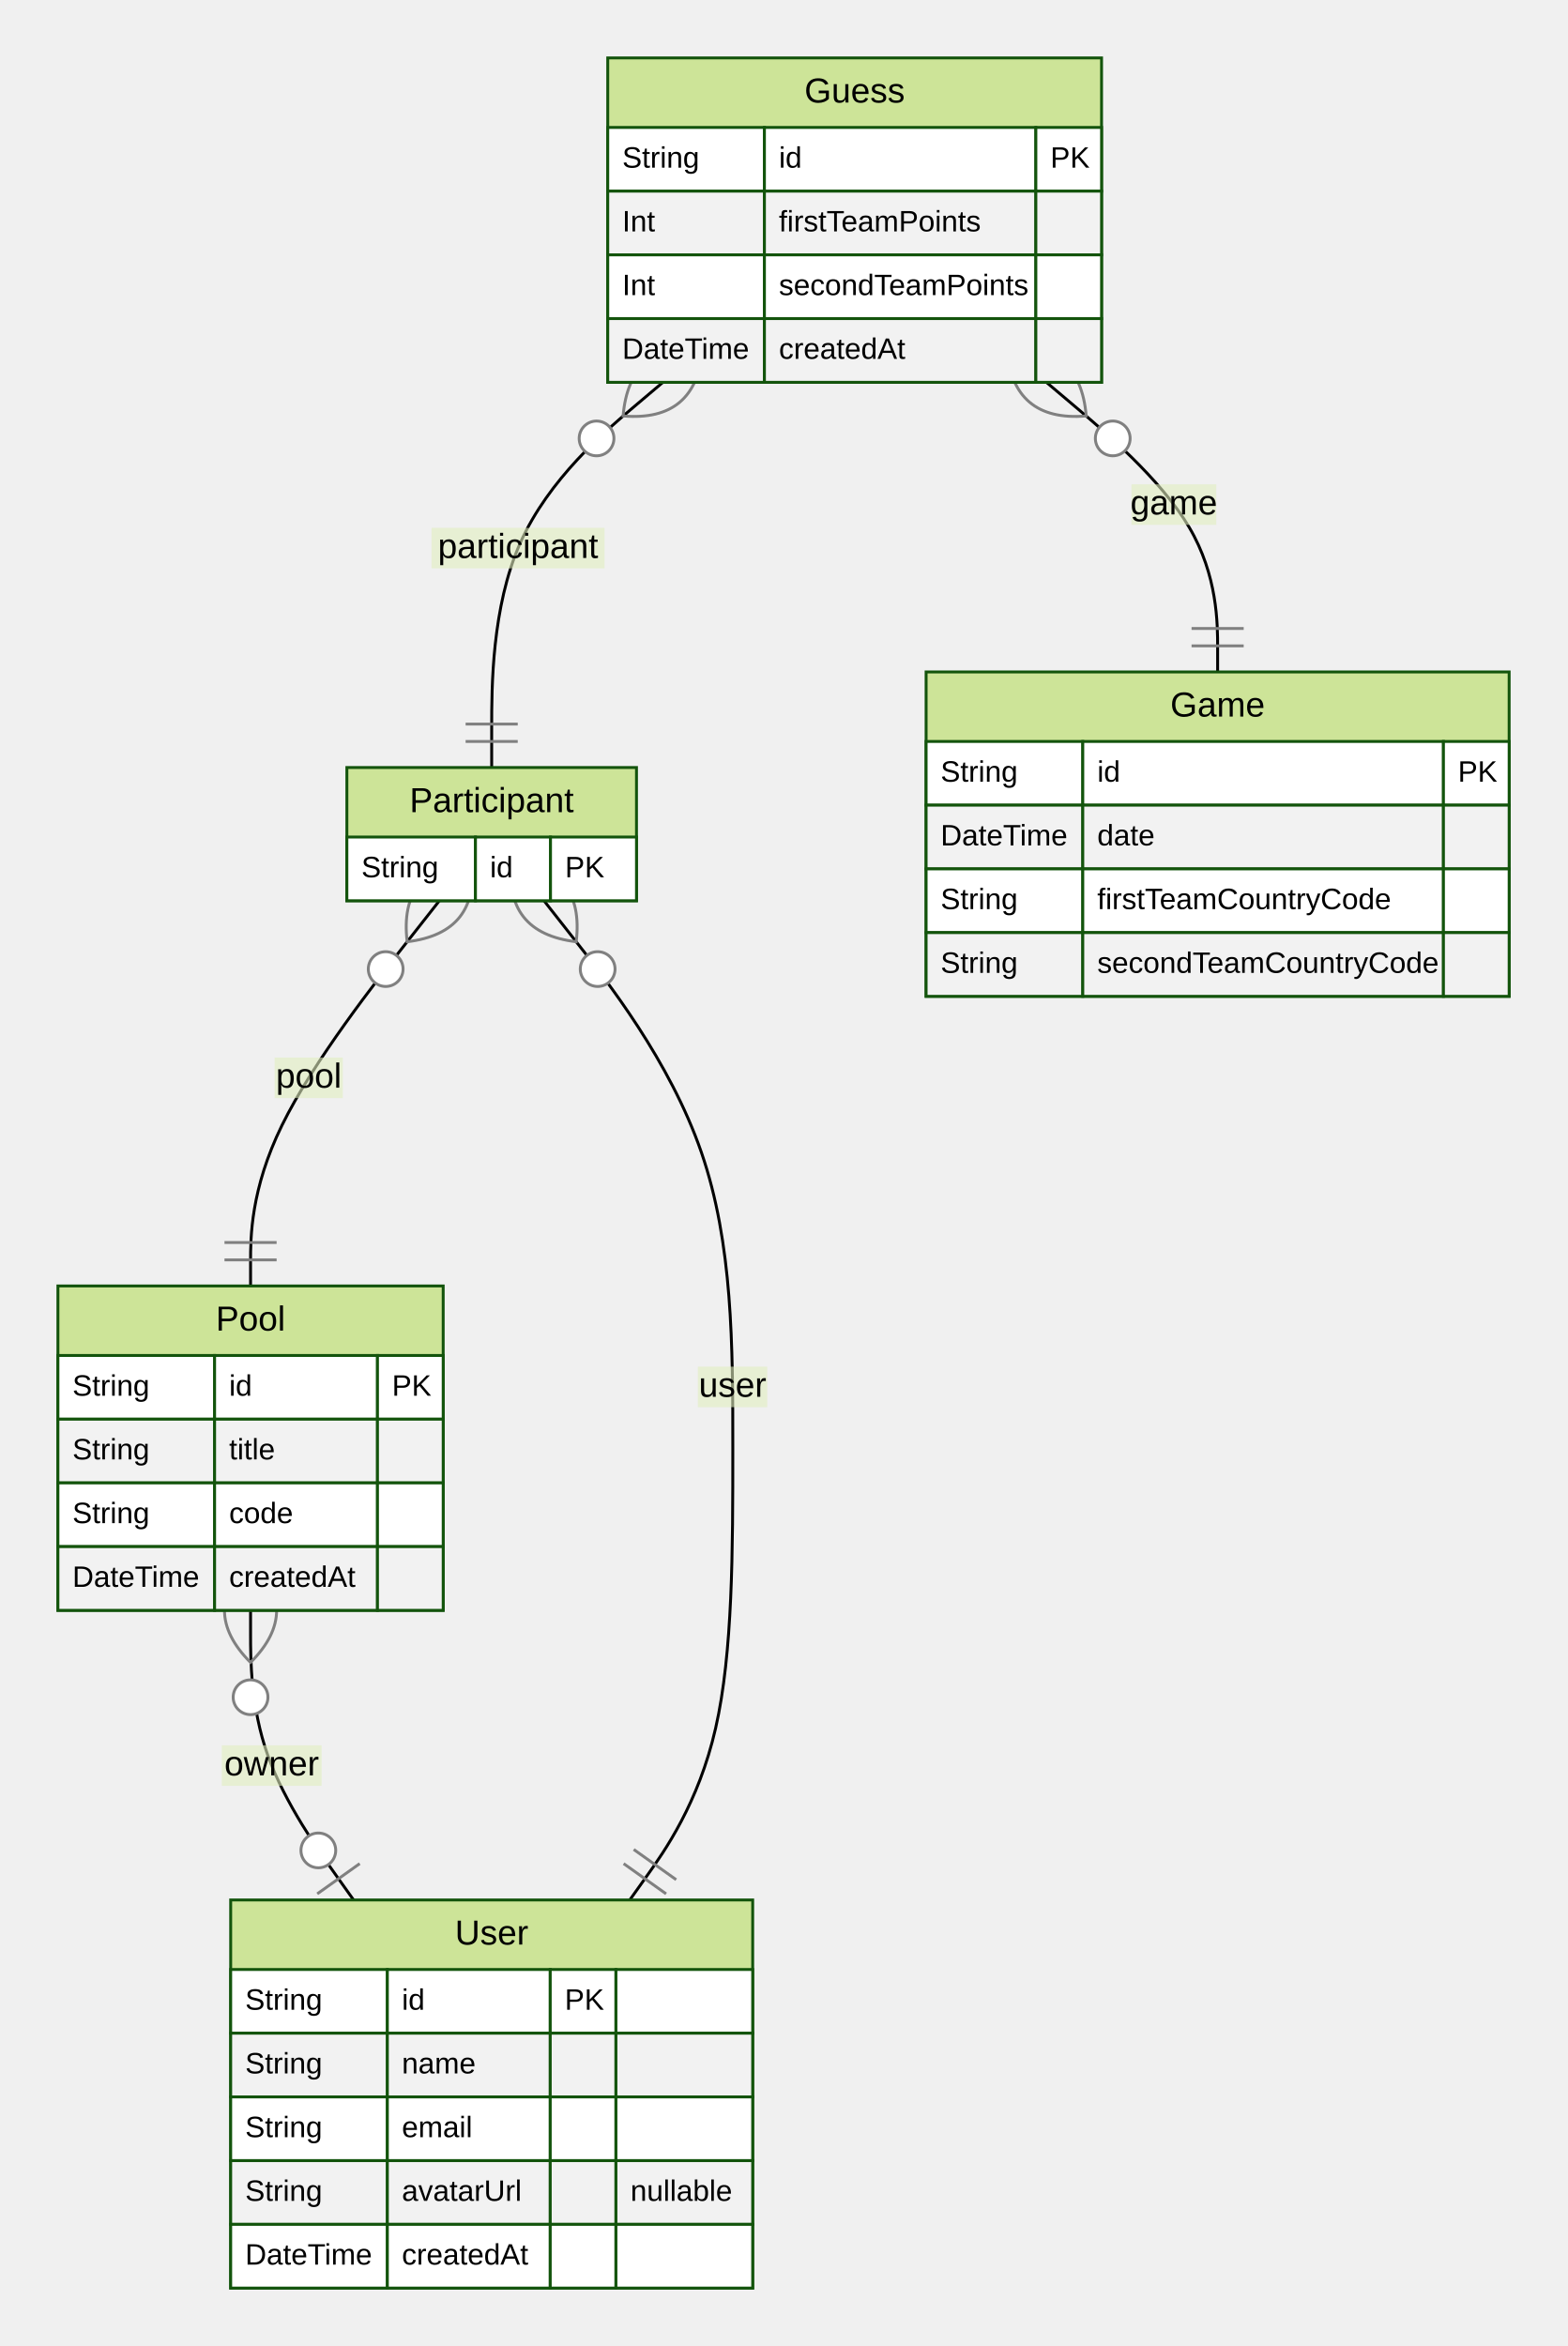
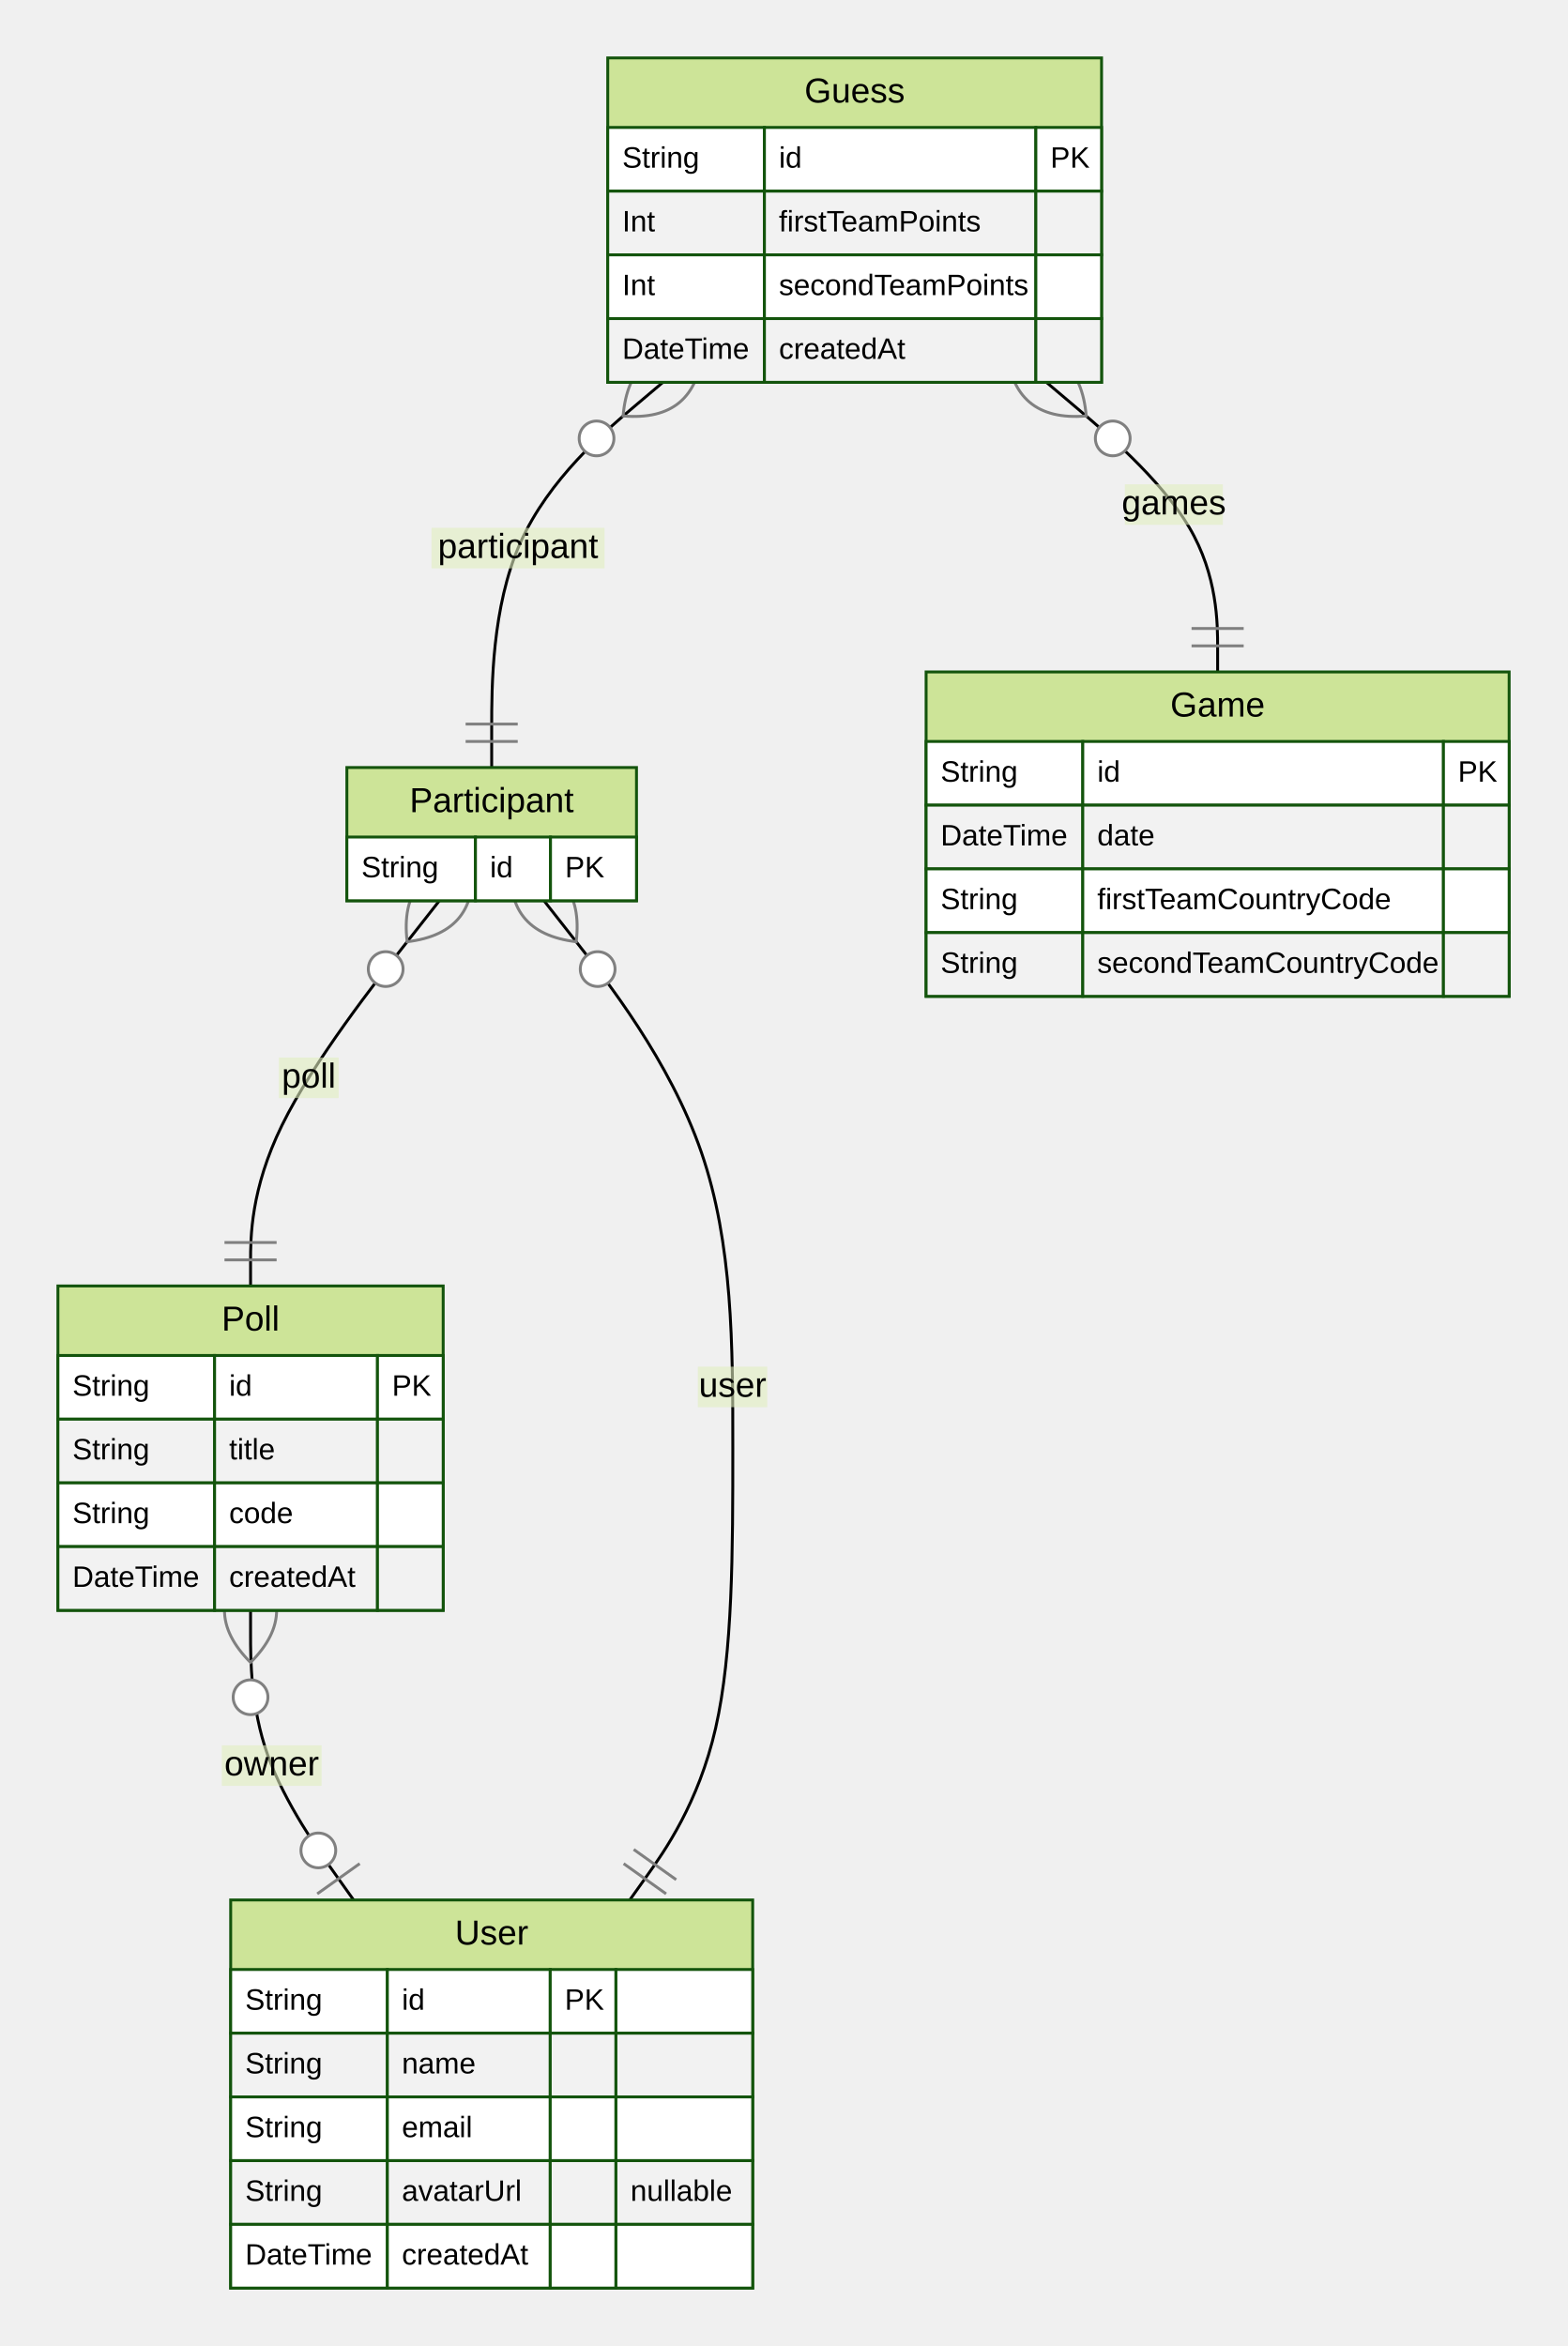
<svg xmlns="http://www.w3.org/2000/svg" aria-labelledby="chart-title-mermaid-0 chart-desc-mermaid-0" role="img" viewBox="0 0 541.082 810" style="max-width: 541.082px; background-color: white;" width="100%" id="mermaid-0">
  <style>#mermaid-0 {font-family:"trebuchet ms",verdana,arial,sans-serif;font-size:16px;fill:#000000;}#mermaid-0 .error-icon{fill:#552222;}#mermaid-0 .error-text{fill:#552222;stroke:#552222;}#mermaid-0 .edge-thickness-normal{stroke-width:2px;}#mermaid-0 .edge-thickness-thick{stroke-width:3.5px;}#mermaid-0 .edge-pattern-solid{stroke-dasharray:0;}#mermaid-0 .edge-pattern-dashed{stroke-dasharray:3;}#mermaid-0 .edge-pattern-dotted{stroke-dasharray:2;}#mermaid-0 .marker{fill:#000000;stroke:#000000;}#mermaid-0 .marker.cross{stroke:#000000;}#mermaid-0 svg{font-family:"trebuchet ms",verdana,arial,sans-serif;font-size:16px;}#mermaid-0 .entityBox{fill:#cde498;stroke:#13540c;}#mermaid-0 .attributeBoxOdd{fill:#ffffff;stroke:#13540c;}#mermaid-0 .attributeBoxEven{fill:#f2f2f2;stroke:#13540c;}#mermaid-0 .relationshipLabelBox{fill:hsl(78.158, 58.462%, 84.51%);opacity:0.7;background-color:hsl(78.158, 58.462%, 84.51%);}#mermaid-0 .relationshipLabelBox rect{opacity:0.5;}#mermaid-0 .relationshipLine{stroke:#000000;}#mermaid-0 :root{--mermaid-font-family:"trebuchet ms",verdana,arial,sans-serif;}</style>
  <g />
  <defs>
    <marker orient="auto" markerHeight="18" markerWidth="18" refY="9" refX="0" id="ONLY_ONE_START">
      <path d="M9,0 L9,18 M15,0 L15,18" fill="none" stroke="gray" />
    </marker>
  </defs>
  <defs>
    <marker orient="auto" markerHeight="18" markerWidth="18" refY="9" refX="18" id="ONLY_ONE_END">
      <path d="M3,0 L3,18 M9,0 L9,18" fill="none" stroke="gray" />
    </marker>
  </defs>
  <defs>
    <marker orient="auto" markerHeight="18" markerWidth="30" refY="9" refX="0" id="ZERO_OR_ONE_START">
      <circle r="6" cy="9" cx="21" fill="white" stroke="gray" />
      <path d="M9,0 L9,18" fill="none" stroke="gray" />
    </marker>
  </defs>
  <defs>
    <marker orient="auto" markerHeight="18" markerWidth="30" refY="9" refX="30" id="ZERO_OR_ONE_END">
      <circle r="6" cy="9" cx="9" fill="white" stroke="gray" />
      <path d="M21,0 L21,18" fill="none" stroke="gray" />
    </marker>
  </defs>
  <defs>
    <marker orient="auto" markerHeight="36" markerWidth="45" refY="18" refX="18" id="ONE_OR_MORE_START">
      <path d="M0,18 Q 18,0 36,18 Q 18,36 0,18 M42,9 L42,27" fill="none" stroke="gray" />
    </marker>
  </defs>
  <defs>
    <marker orient="auto" markerHeight="36" markerWidth="45" refY="18" refX="27" id="ONE_OR_MORE_END">
      <path d="M3,9 L3,27 M9,18 Q27,0 45,18 Q27,36 9,18" fill="none" stroke="gray" />
    </marker>
  </defs>
  <defs>
    <marker orient="auto" markerHeight="36" markerWidth="57" refY="18" refX="18" id="ZERO_OR_MORE_START">
      <circle r="6" cy="18" cx="48" fill="white" stroke="gray" />
      <path d="M0,18 Q18,0 36,18 Q18,36 0,18" fill="none" stroke="gray" />
    </marker>
  </defs>
  <defs>
    <marker orient="auto" markerHeight="36" markerWidth="57" refY="18" refX="39" id="ZERO_OR_MORE_END">
      <circle r="6" cy="18" cx="9" fill="white" stroke="gray" />
      <path d="M21,18 Q39,0 57,18 Q39,36 21,18" fill="none" stroke="gray" />
    </marker>
  </defs>
  <path marker-start="url(#ZERO_OR_MORE_START)" marker-end="url(#ZERO_OR_ONE_END)" fill="none" stroke="gray" d="M86.513,556L86.513,564.333C86.513,572.667,86.513,589.333,92.443,606C98.373,622.667,110.233,639.333,116.163,647.667L122.093,656" class="er relationshipLine" />
  <path marker-start="url(#ZERO_OR_MORE_START)" marker-end="url(#ONLY_ONE_END)" fill="none" stroke="gray" d="M187.835,311L198.7,324.833C209.565,338.667,231.296,366.333,242.161,397.833C253.026,429.333,253.026,464.667,253.026,500C253.026,535.333,253.026,570.667,247.096,596.667C241.167,622.667,229.307,639.333,223.377,647.667L217.447,656" class="er relationshipLine" />
  <path marker-start="url(#ZERO_OR_MORE_START)" marker-end="url(#ONLY_ONE_END)" fill="none" stroke="gray" d="M151.705,311L140.839,324.833C129.974,338.667,108.244,366.333,97.378,388.5C86.513,410.667,86.513,427.333,86.513,435.667L86.513,444" class="er relationshipLine" />
  <path marker-start="url(#ZERO_OR_MORE_START)" marker-end="url(#ONLY_ONE_END)" fill="none" stroke="gray" d="M228.887,132L219.034,140.333C209.181,148.667,189.476,165.333,179.623,187.5C169.77,209.667,169.77,237.333,169.77,251.167L169.77,265" class="er relationshipLine" />
  <path marker-start="url(#ZERO_OR_MORE_START)" marker-end="url(#ONLY_ONE_END)" fill="none" stroke="gray" d="M361.309,132L371.162,140.333C381.015,148.667,400.72,165.333,410.573,182C420.426,198.667,420.426,215.333,420.426,223.667L420.426,232" class="er relationshipLine" />
-   <g transform="translate(20,444 )" id="Pool">
+   <g transform="translate(20,444 )" id="Poll">
    <rect height="112" width="133.026" y="0" x="0" stroke="gray" fill-opacity="100%" fill="honeydew" class="er entityBox" />
-     <text transform="translate(66.51321,12)" style="font-family: &quot;trebuchet ms&quot;, verdana, arial, sans-serif;; font-size: 12px" text-anchor="middle" dominant-baseline="middle" y="0" x="0" id="entity-Pool" class="er entityLabel">Pool</text>
-     <rect height="22" width="54.096" y="24" x="0" stroke="gray" fill-opacity="100%" fill="honeydew" class="er attributeBoxOdd" />
-     <text transform="translate(5,35)" style="font-family: &quot;trebuchet ms&quot;, verdana, arial, sans-serif;; font-size: 10.2px" text-anchor="left" dominant-baseline="middle" y="0" x="0" id="entity-Pool-attr-1-type" class="er entityLabel">String</text>
+     <text transform="translate(66.51321,12)" style="font-family: &quot;trebuchet ms&quot;, verdana, arial, sans-serif;; font-size: 12px" text-anchor="middle" dominant-baseline="middle" y="0" x="0" id="entity-Poll" class="er entityLabel">Poll</text>
+     <rect height="22" width="54.096" y="24" x="0" stroke="gray" fill-opacity="100%" fill="honeydew" class="er attributeBoxOdd" />
+     <text transform="translate(5,35)" style="font-family: &quot;trebuchet ms&quot;, verdana, arial, sans-serif;; font-size: 10.2px" text-anchor="left" dominant-baseline="middle" y="0" x="0" id="entity-Poll-attr-1-type" class="er entityLabel">String</text>
    <rect height="22" width="56.243" y="24" x="54.096" stroke="gray" fill-opacity="100%" fill="honeydew" class="er attributeBoxOdd" />
-     <text transform="translate(59.09555,35)" style="font-family: &quot;trebuchet ms&quot;, verdana, arial, sans-serif;; font-size: 10.2px" text-anchor="left" dominant-baseline="middle" y="0" x="0" id="entity-Pool-attr-1-name" class="er entityLabel">id</text>
+     <text transform="translate(59.09555,35)" style="font-family: &quot;trebuchet ms&quot;, verdana, arial, sans-serif;; font-size: 10.2px" text-anchor="left" dominant-baseline="middle" y="0" x="0" id="entity-Poll-attr-1-name" class="er entityLabel">id</text>
    <rect height="22" width="22.688" y="24" x="110.339" stroke="gray" fill-opacity="100%" fill="honeydew" class="er attributeBoxOdd" />
-     <text transform="translate(115.3387,35)" style="font-family: &quot;trebuchet ms&quot;, verdana, arial, sans-serif;; font-size: 10.2px" text-anchor="left" dominant-baseline="middle" y="0" x="0" id="entity-Pool-attr-1-key" class="er entityLabel">PK</text>
-     <rect height="22" width="54.096" y="46" x="0" stroke="gray" fill-opacity="100%" fill="honeydew" class="er attributeBoxEven" />
-     <text transform="translate(5,57)" style="font-family: &quot;trebuchet ms&quot;, verdana, arial, sans-serif;; font-size: 10.2px" text-anchor="left" dominant-baseline="middle" y="0" x="0" id="entity-Pool-attr-2-type" class="er entityLabel">String</text>
+     <text transform="translate(115.3387,35)" style="font-family: &quot;trebuchet ms&quot;, verdana, arial, sans-serif;; font-size: 10.2px" text-anchor="left" dominant-baseline="middle" y="0" x="0" id="entity-Poll-attr-1-key" class="er entityLabel">PK</text>
+     <rect height="22" width="54.096" y="46" x="0" stroke="gray" fill-opacity="100%" fill="honeydew" class="er attributeBoxEven" />
+     <text transform="translate(5,57)" style="font-family: &quot;trebuchet ms&quot;, verdana, arial, sans-serif;; font-size: 10.2px" text-anchor="left" dominant-baseline="middle" y="0" x="0" id="entity-Poll-attr-2-type" class="er entityLabel">String</text>
    <rect height="22" width="56.243" y="46" x="54.096" stroke="gray" fill-opacity="100%" fill="honeydew" class="er attributeBoxEven" />
-     <text transform="translate(59.09555,57)" style="font-family: &quot;trebuchet ms&quot;, verdana, arial, sans-serif;; font-size: 10.2px" text-anchor="left" dominant-baseline="middle" y="0" x="0" id="entity-Pool-attr-2-name" class="er entityLabel">title</text>
+     <text transform="translate(59.09555,57)" style="font-family: &quot;trebuchet ms&quot;, verdana, arial, sans-serif;; font-size: 10.2px" text-anchor="left" dominant-baseline="middle" y="0" x="0" id="entity-Poll-attr-2-name" class="er entityLabel">title</text>
    <rect height="22" width="22.688" y="46" x="110.339" stroke="gray" fill-opacity="100%" fill="honeydew" class="er attributeBoxEven" />
-     <text transform="translate(115.3387,57)" style="font-family: &quot;trebuchet ms&quot;, verdana, arial, sans-serif;; font-size: 10.2px" text-anchor="left" dominant-baseline="middle" y="0" x="0" id="entity-Pool-attr-2-key" class="er entityLabel" />
-     <rect height="22" width="54.096" y="68" x="0" stroke="gray" fill-opacity="100%" fill="honeydew" class="er attributeBoxOdd" />
-     <text transform="translate(5,79)" style="font-family: &quot;trebuchet ms&quot;, verdana, arial, sans-serif;; font-size: 10.2px" text-anchor="left" dominant-baseline="middle" y="0" x="0" id="entity-Pool-attr-3-type" class="er entityLabel">String</text>
+     <text transform="translate(115.3387,57)" style="font-family: &quot;trebuchet ms&quot;, verdana, arial, sans-serif;; font-size: 10.2px" text-anchor="left" dominant-baseline="middle" y="0" x="0" id="entity-Poll-attr-2-key" class="er entityLabel" />
+     <rect height="22" width="54.096" y="68" x="0" stroke="gray" fill-opacity="100%" fill="honeydew" class="er attributeBoxOdd" />
+     <text transform="translate(5,79)" style="font-family: &quot;trebuchet ms&quot;, verdana, arial, sans-serif;; font-size: 10.2px" text-anchor="left" dominant-baseline="middle" y="0" x="0" id="entity-Poll-attr-3-type" class="er entityLabel">String</text>
    <rect height="22" width="56.243" y="68" x="54.096" stroke="gray" fill-opacity="100%" fill="honeydew" class="er attributeBoxOdd" />
-     <text transform="translate(59.09555,79)" style="font-family: &quot;trebuchet ms&quot;, verdana, arial, sans-serif;; font-size: 10.2px" text-anchor="left" dominant-baseline="middle" y="0" x="0" id="entity-Pool-attr-3-name" class="er entityLabel">code</text>
+     <text transform="translate(59.09555,79)" style="font-family: &quot;trebuchet ms&quot;, verdana, arial, sans-serif;; font-size: 10.2px" text-anchor="left" dominant-baseline="middle" y="0" x="0" id="entity-Poll-attr-3-name" class="er entityLabel">code</text>
    <rect height="22" width="22.688" y="68" x="110.339" stroke="gray" fill-opacity="100%" fill="honeydew" class="er attributeBoxOdd" />
-     <text transform="translate(115.3387,79)" style="font-family: &quot;trebuchet ms&quot;, verdana, arial, sans-serif;; font-size: 10.2px" text-anchor="left" dominant-baseline="middle" y="0" x="0" id="entity-Pool-attr-3-key" class="er entityLabel" />
-     <rect height="22" width="54.096" y="90" x="0" stroke="gray" fill-opacity="100%" fill="honeydew" class="er attributeBoxEven" />
-     <text transform="translate(5,101)" style="font-family: &quot;trebuchet ms&quot;, verdana, arial, sans-serif;; font-size: 10.2px" text-anchor="left" dominant-baseline="middle" y="0" x="0" id="entity-Pool-attr-4-type" class="er entityLabel">DateTime</text>
+     <text transform="translate(115.3387,79)" style="font-family: &quot;trebuchet ms&quot;, verdana, arial, sans-serif;; font-size: 10.2px" text-anchor="left" dominant-baseline="middle" y="0" x="0" id="entity-Poll-attr-3-key" class="er entityLabel" />
+     <rect height="22" width="54.096" y="90" x="0" stroke="gray" fill-opacity="100%" fill="honeydew" class="er attributeBoxEven" />
+     <text transform="translate(5,101)" style="font-family: &quot;trebuchet ms&quot;, verdana, arial, sans-serif;; font-size: 10.2px" text-anchor="left" dominant-baseline="middle" y="0" x="0" id="entity-Poll-attr-4-type" class="er entityLabel">DateTime</text>
    <rect height="22" width="56.243" y="90" x="54.096" stroke="gray" fill-opacity="100%" fill="honeydew" class="er attributeBoxEven" />
-     <text transform="translate(59.09555,101)" style="font-family: &quot;trebuchet ms&quot;, verdana, arial, sans-serif;; font-size: 10.2px" text-anchor="left" dominant-baseline="middle" y="0" x="0" id="entity-Pool-attr-4-name" class="er entityLabel">createdAt</text>
+     <text transform="translate(59.09555,101)" style="font-family: &quot;trebuchet ms&quot;, verdana, arial, sans-serif;; font-size: 10.2px" text-anchor="left" dominant-baseline="middle" y="0" x="0" id="entity-Poll-attr-4-name" class="er entityLabel">createdAt</text>
    <rect height="22" width="22.688" y="90" x="110.339" stroke="gray" fill-opacity="100%" fill="honeydew" class="er attributeBoxEven" />
-     <text transform="translate(115.3387,101)" style="font-family: &quot;trebuchet ms&quot;, verdana, arial, sans-serif;; font-size: 10.2px" text-anchor="left" dominant-baseline="middle" y="0" x="0" id="entity-Pool-attr-4-key" class="er entityLabel" />
+     <text transform="translate(115.3387,101)" style="font-family: &quot;trebuchet ms&quot;, verdana, arial, sans-serif;; font-size: 10.2px" text-anchor="left" dominant-baseline="middle" y="0" x="0" id="entity-Poll-attr-4-key" class="er entityLabel" />
  </g>
  <g transform="translate(119.7698,265 )" id="Participant">
    <rect height="46" width="100" y="0" x="0" stroke="gray" fill-opacity="100%" fill="honeydew" class="er entityBox" />
    <text transform="translate(50,12)" style="font-family: &quot;trebuchet ms&quot;, verdana, arial, sans-serif;; font-size: 12px" text-anchor="middle" dominant-baseline="middle" y="0" x="0" id="entity-Participant" class="er entityLabel">Participant</text>
    <rect height="22" width="44.399" y="24" x="0" stroke="gray" fill-opacity="100%" fill="honeydew" class="er attributeBoxOdd" />
    <text transform="translate(5,35)" style="font-family: &quot;trebuchet ms&quot;, verdana, arial, sans-serif;; font-size: 10.2px" text-anchor="left" dominant-baseline="middle" y="0" x="0" id="entity-Participant-attr-1-type" class="er entityLabel">String</text>
    <rect height="22" width="25.911" y="24" x="44.399" stroke="gray" fill-opacity="100%" fill="honeydew" class="er attributeBoxOdd" />
    <text transform="translate(49.39862,35)" style="font-family: &quot;trebuchet ms&quot;, verdana, arial, sans-serif;; font-size: 10.2px" text-anchor="left" dominant-baseline="middle" y="0" x="0" id="entity-Participant-attr-1-name" class="er entityLabel">id</text>
    <rect height="22" width="29.69" y="24" x="70.31" stroke="gray" fill-opacity="100%" fill="honeydew" class="er attributeBoxOdd" />
    <text transform="translate(75.30976,35)" style="font-family: &quot;trebuchet ms&quot;, verdana, arial, sans-serif;; font-size: 10.2px" text-anchor="left" dominant-baseline="middle" y="0" x="0" id="entity-Participant-attr-1-key" class="er entityLabel">PK</text>
  </g>
  <g transform="translate(79.65034,656 )" id="User">
    <rect height="134" width="180.239" y="0" x="0" stroke="gray" fill-opacity="100%" fill="honeydew" class="er entityBox" />
    <text transform="translate(90.11948,12)" style="font-family: &quot;trebuchet ms&quot;, verdana, arial, sans-serif;; font-size: 12px" text-anchor="middle" dominant-baseline="middle" y="0" x="0" id="entity-User" class="er entityLabel">User</text>
    <rect height="22" width="54.096" y="24" x="0" stroke="gray" fill-opacity="100%" fill="honeydew" class="er attributeBoxOdd" />
    <text transform="translate(5,35)" style="font-family: &quot;trebuchet ms&quot;, verdana, arial, sans-serif;; font-size: 10.2px" text-anchor="left" dominant-baseline="middle" y="0" x="0" id="entity-User-attr-1-type" class="er entityLabel">String</text>
    <rect height="22" width="56.243" y="24" x="54.096" stroke="gray" fill-opacity="100%" fill="honeydew" class="er attributeBoxOdd" />
    <text transform="translate(59.09555,35)" style="font-family: &quot;trebuchet ms&quot;, verdana, arial, sans-serif;; font-size: 10.2px" text-anchor="left" dominant-baseline="middle" y="0" x="0" id="entity-User-attr-1-name" class="er entityLabel">id</text>
    <rect height="22" width="22.688" y="24" x="110.339" stroke="gray" fill-opacity="100%" fill="honeydew" class="er attributeBoxOdd" />
    <text transform="translate(115.3387,35)" style="font-family: &quot;trebuchet ms&quot;, verdana, arial, sans-serif;; font-size: 10.2px" text-anchor="left" dominant-baseline="middle" y="0" x="0" id="entity-User-attr-1-key" class="er entityLabel">PK</text>
    <rect height="22" width="47.213" y="24" x="133.026" stroke="gray" fill-opacity="100%" fill="honeydew" class="er attributeBoxOdd" />
    <text transform="translate(138.0264,35)" style="font-family: &quot;trebuchet ms&quot;, verdana, arial, sans-serif;; font-size: 10.2px" text-anchor="left" dominant-baseline="middle" y="0" x="0" id="entity-User-attr-1-comment" class="er entityLabel" />
    <rect height="22" width="54.096" y="46" x="0" stroke="gray" fill-opacity="100%" fill="honeydew" class="er attributeBoxEven" />
    <text transform="translate(5,57)" style="font-family: &quot;trebuchet ms&quot;, verdana, arial, sans-serif;; font-size: 10.2px" text-anchor="left" dominant-baseline="middle" y="0" x="0" id="entity-User-attr-2-type" class="er entityLabel">String</text>
    <rect height="22" width="56.243" y="46" x="54.096" stroke="gray" fill-opacity="100%" fill="honeydew" class="er attributeBoxEven" />
    <text transform="translate(59.09555,57)" style="font-family: &quot;trebuchet ms&quot;, verdana, arial, sans-serif;; font-size: 10.2px" text-anchor="left" dominant-baseline="middle" y="0" x="0" id="entity-User-attr-2-name" class="er entityLabel">name</text>
    <rect height="22" width="22.688" y="46" x="110.339" stroke="gray" fill-opacity="100%" fill="honeydew" class="er attributeBoxEven" />
    <text transform="translate(115.3387,57)" style="font-family: &quot;trebuchet ms&quot;, verdana, arial, sans-serif;; font-size: 10.2px" text-anchor="left" dominant-baseline="middle" y="0" x="0" id="entity-User-attr-2-key" class="er entityLabel" />
    <rect height="22" width="47.213" y="46" x="133.026" stroke="gray" fill-opacity="100%" fill="honeydew" class="er attributeBoxEven" />
    <text transform="translate(138.0264,57)" style="font-family: &quot;trebuchet ms&quot;, verdana, arial, sans-serif;; font-size: 10.2px" text-anchor="left" dominant-baseline="middle" y="0" x="0" id="entity-User-attr-2-comment" class="er entityLabel" />
    <rect height="22" width="54.096" y="68" x="0" stroke="gray" fill-opacity="100%" fill="honeydew" class="er attributeBoxOdd" />
    <text transform="translate(5,79)" style="font-family: &quot;trebuchet ms&quot;, verdana, arial, sans-serif;; font-size: 10.2px" text-anchor="left" dominant-baseline="middle" y="0" x="0" id="entity-User-attr-3-type" class="er entityLabel">String</text>
    <rect height="22" width="56.243" y="68" x="54.096" stroke="gray" fill-opacity="100%" fill="honeydew" class="er attributeBoxOdd" />
    <text transform="translate(59.09555,79)" style="font-family: &quot;trebuchet ms&quot;, verdana, arial, sans-serif;; font-size: 10.2px" text-anchor="left" dominant-baseline="middle" y="0" x="0" id="entity-User-attr-3-name" class="er entityLabel">email</text>
    <rect height="22" width="22.688" y="68" x="110.339" stroke="gray" fill-opacity="100%" fill="honeydew" class="er attributeBoxOdd" />
    <text transform="translate(115.3387,79)" style="font-family: &quot;trebuchet ms&quot;, verdana, arial, sans-serif;; font-size: 10.2px" text-anchor="left" dominant-baseline="middle" y="0" x="0" id="entity-User-attr-3-key" class="er entityLabel" />
    <rect height="22" width="47.213" y="68" x="133.026" stroke="gray" fill-opacity="100%" fill="honeydew" class="er attributeBoxOdd" />
    <text transform="translate(138.0264,79)" style="font-family: &quot;trebuchet ms&quot;, verdana, arial, sans-serif;; font-size: 10.2px" text-anchor="left" dominant-baseline="middle" y="0" x="0" id="entity-User-attr-3-comment" class="er entityLabel" />
    <rect height="22" width="54.096" y="90" x="0" stroke="gray" fill-opacity="100%" fill="honeydew" class="er attributeBoxEven" />
    <text transform="translate(5,101)" style="font-family: &quot;trebuchet ms&quot;, verdana, arial, sans-serif;; font-size: 10.2px" text-anchor="left" dominant-baseline="middle" y="0" x="0" id="entity-User-attr-4-type" class="er entityLabel">String</text>
    <rect height="22" width="56.243" y="90" x="54.096" stroke="gray" fill-opacity="100%" fill="honeydew" class="er attributeBoxEven" />
    <text transform="translate(59.09555,101)" style="font-family: &quot;trebuchet ms&quot;, verdana, arial, sans-serif;; font-size: 10.2px" text-anchor="left" dominant-baseline="middle" y="0" x="0" id="entity-User-attr-4-name" class="er entityLabel">avatarUrl</text>
    <rect height="22" width="22.688" y="90" x="110.339" stroke="gray" fill-opacity="100%" fill="honeydew" class="er attributeBoxEven" />
    <text transform="translate(115.3387,101)" style="font-family: &quot;trebuchet ms&quot;, verdana, arial, sans-serif;; font-size: 10.2px" text-anchor="left" dominant-baseline="middle" y="0" x="0" id="entity-User-attr-4-key" class="er entityLabel" />
    <rect height="22" width="47.213" y="90" x="133.026" stroke="gray" fill-opacity="100%" fill="honeydew" class="er attributeBoxEven" />
    <text transform="translate(138.0264,101)" style="font-family: &quot;trebuchet ms&quot;, verdana, arial, sans-serif;; font-size: 10.2px" text-anchor="left" dominant-baseline="middle" y="0" x="0" id="entity-User-attr-4-comment" class="er entityLabel">nullable</text>
    <rect height="22" width="54.096" y="112" x="0" stroke="gray" fill-opacity="100%" fill="honeydew" class="er attributeBoxOdd" />
    <text transform="translate(5,123)" style="font-family: &quot;trebuchet ms&quot;, verdana, arial, sans-serif;; font-size: 10.2px" text-anchor="left" dominant-baseline="middle" y="0" x="0" id="entity-User-attr-5-type" class="er entityLabel">DateTime</text>
    <rect height="22" width="56.243" y="112" x="54.096" stroke="gray" fill-opacity="100%" fill="honeydew" class="er attributeBoxOdd" />
    <text transform="translate(59.09555,123)" style="font-family: &quot;trebuchet ms&quot;, verdana, arial, sans-serif;; font-size: 10.2px" text-anchor="left" dominant-baseline="middle" y="0" x="0" id="entity-User-attr-5-name" class="er entityLabel">createdAt</text>
    <rect height="22" width="22.688" y="112" x="110.339" stroke="gray" fill-opacity="100%" fill="honeydew" class="er attributeBoxOdd" />
    <text transform="translate(115.3387,123)" style="font-family: &quot;trebuchet ms&quot;, verdana, arial, sans-serif;; font-size: 10.2px" text-anchor="left" dominant-baseline="middle" y="0" x="0" id="entity-User-attr-5-key" class="er entityLabel" />
    <rect height="22" width="47.213" y="112" x="133.026" stroke="gray" fill-opacity="100%" fill="honeydew" class="er attributeBoxOdd" />
    <text transform="translate(138.0264,123)" style="font-family: &quot;trebuchet ms&quot;, verdana, arial, sans-serif;; font-size: 10.2px" text-anchor="left" dominant-baseline="middle" y="0" x="0" id="entity-User-attr-5-comment" class="er entityLabel" />
  </g>
  <g transform="translate(319.7698,232 )" id="Game">
    <rect height="112" width="201.312" y="0" x="0" stroke="gray" fill-opacity="100%" fill="honeydew" class="er entityBox" />
    <text transform="translate(100.6562,12)" style="font-family: &quot;trebuchet ms&quot;, verdana, arial, sans-serif;; font-size: 12px" text-anchor="middle" dominant-baseline="middle" y="0" x="0" id="entity-Game" class="er entityLabel">Game</text>
    <rect height="22" width="54.096" y="24" x="0" stroke="gray" fill-opacity="100%" fill="honeydew" class="er attributeBoxOdd" />
    <text transform="translate(5,35)" style="font-family: &quot;trebuchet ms&quot;, verdana, arial, sans-serif;; font-size: 10.2px" text-anchor="left" dominant-baseline="middle" y="0" x="0" id="entity-Game-attr-1-type" class="er entityLabel">String</text>
    <rect height="22" width="124.529" y="24" x="54.096" stroke="gray" fill-opacity="100%" fill="honeydew" class="er attributeBoxOdd" />
    <text transform="translate(59.09555,35)" style="font-family: &quot;trebuchet ms&quot;, verdana, arial, sans-serif;; font-size: 10.2px" text-anchor="left" dominant-baseline="middle" y="0" x="0" id="entity-Game-attr-1-name" class="er entityLabel">id</text>
    <rect height="22" width="22.688" y="24" x="178.625" stroke="gray" fill-opacity="100%" fill="honeydew" class="er attributeBoxOdd" />
    <text transform="translate(183.6248,35)" style="font-family: &quot;trebuchet ms&quot;, verdana, arial, sans-serif;; font-size: 10.2px" text-anchor="left" dominant-baseline="middle" y="0" x="0" id="entity-Game-attr-1-key" class="er entityLabel">PK</text>
    <rect height="22" width="54.096" y="46" x="0" stroke="gray" fill-opacity="100%" fill="honeydew" class="er attributeBoxEven" />
    <text transform="translate(5,57)" style="font-family: &quot;trebuchet ms&quot;, verdana, arial, sans-serif;; font-size: 10.2px" text-anchor="left" dominant-baseline="middle" y="0" x="0" id="entity-Game-attr-2-type" class="er entityLabel">DateTime</text>
    <rect height="22" width="124.529" y="46" x="54.096" stroke="gray" fill-opacity="100%" fill="honeydew" class="er attributeBoxEven" />
    <text transform="translate(59.09555,57)" style="font-family: &quot;trebuchet ms&quot;, verdana, arial, sans-serif;; font-size: 10.2px" text-anchor="left" dominant-baseline="middle" y="0" x="0" id="entity-Game-attr-2-name" class="er entityLabel">date</text>
    <rect height="22" width="22.688" y="46" x="178.625" stroke="gray" fill-opacity="100%" fill="honeydew" class="er attributeBoxEven" />
    <text transform="translate(183.6248,57)" style="font-family: &quot;trebuchet ms&quot;, verdana, arial, sans-serif;; font-size: 10.2px" text-anchor="left" dominant-baseline="middle" y="0" x="0" id="entity-Game-attr-2-key" class="er entityLabel" />
    <rect height="22" width="54.096" y="68" x="0" stroke="gray" fill-opacity="100%" fill="honeydew" class="er attributeBoxOdd" />
    <text transform="translate(5,79)" style="font-family: &quot;trebuchet ms&quot;, verdana, arial, sans-serif;; font-size: 10.2px" text-anchor="left" dominant-baseline="middle" y="0" x="0" id="entity-Game-attr-3-type" class="er entityLabel">String</text>
    <rect height="22" width="124.529" y="68" x="54.096" stroke="gray" fill-opacity="100%" fill="honeydew" class="er attributeBoxOdd" />
    <text transform="translate(59.09555,79)" style="font-family: &quot;trebuchet ms&quot;, verdana, arial, sans-serif;; font-size: 10.2px" text-anchor="left" dominant-baseline="middle" y="0" x="0" id="entity-Game-attr-3-name" class="er entityLabel">firstTeamCountryCode</text>
    <rect height="22" width="22.688" y="68" x="178.625" stroke="gray" fill-opacity="100%" fill="honeydew" class="er attributeBoxOdd" />
    <text transform="translate(183.6248,79)" style="font-family: &quot;trebuchet ms&quot;, verdana, arial, sans-serif;; font-size: 10.2px" text-anchor="left" dominant-baseline="middle" y="0" x="0" id="entity-Game-attr-3-key" class="er entityLabel" />
    <rect height="22" width="54.096" y="90" x="0" stroke="gray" fill-opacity="100%" fill="honeydew" class="er attributeBoxEven" />
    <text transform="translate(5,101)" style="font-family: &quot;trebuchet ms&quot;, verdana, arial, sans-serif;; font-size: 10.2px" text-anchor="left" dominant-baseline="middle" y="0" x="0" id="entity-Game-attr-4-type" class="er entityLabel">String</text>
    <rect height="22" width="124.529" y="90" x="54.096" stroke="gray" fill-opacity="100%" fill="honeydew" class="er attributeBoxEven" />
    <text transform="translate(59.09555,101)" style="font-family: &quot;trebuchet ms&quot;, verdana, arial, sans-serif;; font-size: 10.2px" text-anchor="left" dominant-baseline="middle" y="0" x="0" id="entity-Game-attr-4-name" class="er entityLabel">secondTeamCountryCode</text>
    <rect height="22" width="22.688" y="90" x="178.625" stroke="gray" fill-opacity="100%" fill="honeydew" class="er attributeBoxEven" />
    <text transform="translate(183.6248,101)" style="font-family: &quot;trebuchet ms&quot;, verdana, arial, sans-serif;; font-size: 10.2px" text-anchor="left" dominant-baseline="middle" y="0" x="0" id="entity-Game-attr-4-key" class="er entityLabel" />
  </g>
  <g transform="translate(209.8457,20 )" id="Guess">
    <rect height="112" width="170.504" y="0" x="0" stroke="gray" fill-opacity="100%" fill="honeydew" class="er entityBox" />
    <text transform="translate(85.2522,12)" style="font-family: &quot;trebuchet ms&quot;, verdana, arial, sans-serif;; font-size: 12px" text-anchor="middle" dominant-baseline="middle" y="0" x="0" id="entity-Guess" class="er entityLabel">Guess</text>
    <rect height="22" width="54.096" y="24" x="0" stroke="gray" fill-opacity="100%" fill="honeydew" class="er attributeBoxOdd" />
    <text transform="translate(5,35)" style="font-family: &quot;trebuchet ms&quot;, verdana, arial, sans-serif;; font-size: 10.2px" text-anchor="left" dominant-baseline="middle" y="0" x="0" id="entity-Guess-attr-1-type" class="er entityLabel">String</text>
    <rect height="22" width="93.721" y="24" x="54.096" stroke="gray" fill-opacity="100%" fill="honeydew" class="er attributeBoxOdd" />
    <text transform="translate(59.09555,35)" style="font-family: &quot;trebuchet ms&quot;, verdana, arial, sans-serif;; font-size: 10.2px" text-anchor="left" dominant-baseline="middle" y="0" x="0" id="entity-Guess-attr-1-name" class="er entityLabel">id</text>
    <rect height="22" width="22.688" y="24" x="147.817" stroke="gray" fill-opacity="100%" fill="honeydew" class="er attributeBoxOdd" />
    <text transform="translate(152.8167,35)" style="font-family: &quot;trebuchet ms&quot;, verdana, arial, sans-serif;; font-size: 10.2px" text-anchor="left" dominant-baseline="middle" y="0" x="0" id="entity-Guess-attr-1-key" class="er entityLabel">PK</text>
    <rect height="22" width="54.096" y="46" x="0" stroke="gray" fill-opacity="100%" fill="honeydew" class="er attributeBoxEven" />
    <text transform="translate(5,57)" style="font-family: &quot;trebuchet ms&quot;, verdana, arial, sans-serif;; font-size: 10.2px" text-anchor="left" dominant-baseline="middle" y="0" x="0" id="entity-Guess-attr-2-type" class="er entityLabel">Int</text>
    <rect height="22" width="93.721" y="46" x="54.096" stroke="gray" fill-opacity="100%" fill="honeydew" class="er attributeBoxEven" />
    <text transform="translate(59.09555,57)" style="font-family: &quot;trebuchet ms&quot;, verdana, arial, sans-serif;; font-size: 10.2px" text-anchor="left" dominant-baseline="middle" y="0" x="0" id="entity-Guess-attr-2-name" class="er entityLabel">firstTeamPoints</text>
    <rect height="22" width="22.688" y="46" x="147.817" stroke="gray" fill-opacity="100%" fill="honeydew" class="er attributeBoxEven" />
    <text transform="translate(152.8167,57)" style="font-family: &quot;trebuchet ms&quot;, verdana, arial, sans-serif;; font-size: 10.2px" text-anchor="left" dominant-baseline="middle" y="0" x="0" id="entity-Guess-attr-2-key" class="er entityLabel" />
    <rect height="22" width="54.096" y="68" x="0" stroke="gray" fill-opacity="100%" fill="honeydew" class="er attributeBoxOdd" />
    <text transform="translate(5,79)" style="font-family: &quot;trebuchet ms&quot;, verdana, arial, sans-serif;; font-size: 10.2px" text-anchor="left" dominant-baseline="middle" y="0" x="0" id="entity-Guess-attr-3-type" class="er entityLabel">Int</text>
    <rect height="22" width="93.721" y="68" x="54.096" stroke="gray" fill-opacity="100%" fill="honeydew" class="er attributeBoxOdd" />
    <text transform="translate(59.09555,79)" style="font-family: &quot;trebuchet ms&quot;, verdana, arial, sans-serif;; font-size: 10.2px" text-anchor="left" dominant-baseline="middle" y="0" x="0" id="entity-Guess-attr-3-name" class="er entityLabel">secondTeamPoints</text>
    <rect height="22" width="22.688" y="68" x="147.817" stroke="gray" fill-opacity="100%" fill="honeydew" class="er attributeBoxOdd" />
    <text transform="translate(152.8167,79)" style="font-family: &quot;trebuchet ms&quot;, verdana, arial, sans-serif;; font-size: 10.2px" text-anchor="left" dominant-baseline="middle" y="0" x="0" id="entity-Guess-attr-3-key" class="er entityLabel" />
    <rect height="22" width="54.096" y="90" x="0" stroke="gray" fill-opacity="100%" fill="honeydew" class="er attributeBoxEven" />
    <text transform="translate(5,101)" style="font-family: &quot;trebuchet ms&quot;, verdana, arial, sans-serif;; font-size: 10.2px" text-anchor="left" dominant-baseline="middle" y="0" x="0" id="entity-Guess-attr-4-type" class="er entityLabel">DateTime</text>
    <rect height="22" width="93.721" y="90" x="54.096" stroke="gray" fill-opacity="100%" fill="honeydew" class="er attributeBoxEven" />
    <text transform="translate(59.09555,101)" style="font-family: &quot;trebuchet ms&quot;, verdana, arial, sans-serif;; font-size: 10.2px" text-anchor="left" dominant-baseline="middle" y="0" x="0" id="entity-Guess-attr-4-name" class="er entityLabel">createdAt</text>
    <rect height="22" width="22.688" y="90" x="147.817" stroke="gray" fill-opacity="100%" fill="honeydew" class="er attributeBoxEven" />
    <text transform="translate(152.8167,101)" style="font-family: &quot;trebuchet ms&quot;, verdana, arial, sans-serif;; font-size: 10.2px" text-anchor="left" dominant-baseline="middle" y="0" x="0" id="entity-Guess-attr-4-key" class="er entityLabel" />
  </g>
  <rect fill-opacity="85%" fill="white" height="14" width="34.471" y="602.592" x="76.574" class="er relationshipLabelBox" />
  <text style="font-family: &quot;trebuchet ms&quot;, verdana, arial, sans-serif;; font-size: 12px" dominant-baseline="middle" text-anchor="middle" y="609.592" x="93.81" id="rel1" class="er relationshipLabel">owner</text>
  <rect fill-opacity="85%" fill="white" height="14" width="23.959" y="471.862" x="240.96" class="er relationshipLabelBox" />
  <text style="font-family: &quot;trebuchet ms&quot;, verdana, arial, sans-serif;; font-size: 12px" dominant-baseline="middle" text-anchor="middle" y="478.862" x="252.94" id="rel2" class="er relationshipLabel">user</text>
-   <rect fill-opacity="85%" fill="white" height="14" width="23.564" y="365.133" x="94.824" class="er relationshipLabelBox" />
-   <text style="font-family: &quot;trebuchet ms&quot;, verdana, arial, sans-serif;; font-size: 12px" dominant-baseline="middle" text-anchor="middle" y="372.133" x="106.606" id="rel3" class="er relationshipLabel">pool</text>
+   <rect fill-opacity="85%" fill="white" height="14" width="20.664" y="365.133" x="96.274" class="er relationshipLabelBox" />
+   <text style="font-family: &quot;trebuchet ms&quot;, verdana, arial, sans-serif;; font-size: 12px" dominant-baseline="middle" text-anchor="middle" y="372.133" x="106.606" id="rel3" class="er relationshipLabel">poll</text>
  <rect fill-opacity="85%" fill="white" height="14" width="59.744" y="182.256" x="148.995" class="er relationshipLabelBox" />
  <text style="font-family: &quot;trebuchet ms&quot;, verdana, arial, sans-serif;; font-size: 12px" dominant-baseline="middle" text-anchor="middle" y="189.256" x="178.867" id="rel4" class="er relationshipLabel">participant</text>
-   <rect fill-opacity="85%" fill="white" height="14" width="29.289" y="167.222" x="390.665" class="er relationshipLabelBox" />
-   <text style="font-family: &quot;trebuchet ms&quot;, verdana, arial, sans-serif;; font-size: 12px" dominant-baseline="middle" text-anchor="middle" y="174.222" x="405.31" id="rel5" class="er relationshipLabel">game</text>
+   <rect fill-opacity="85%" fill="white" height="14" width="33.834" y="167.222" x="388.393" class="er relationshipLabelBox" />
+   <text style="font-family: &quot;trebuchet ms&quot;, verdana, arial, sans-serif;; font-size: 12px" dominant-baseline="middle" text-anchor="middle" y="174.222" x="405.31" id="rel5" class="er relationshipLabel">games</text>
</svg>
